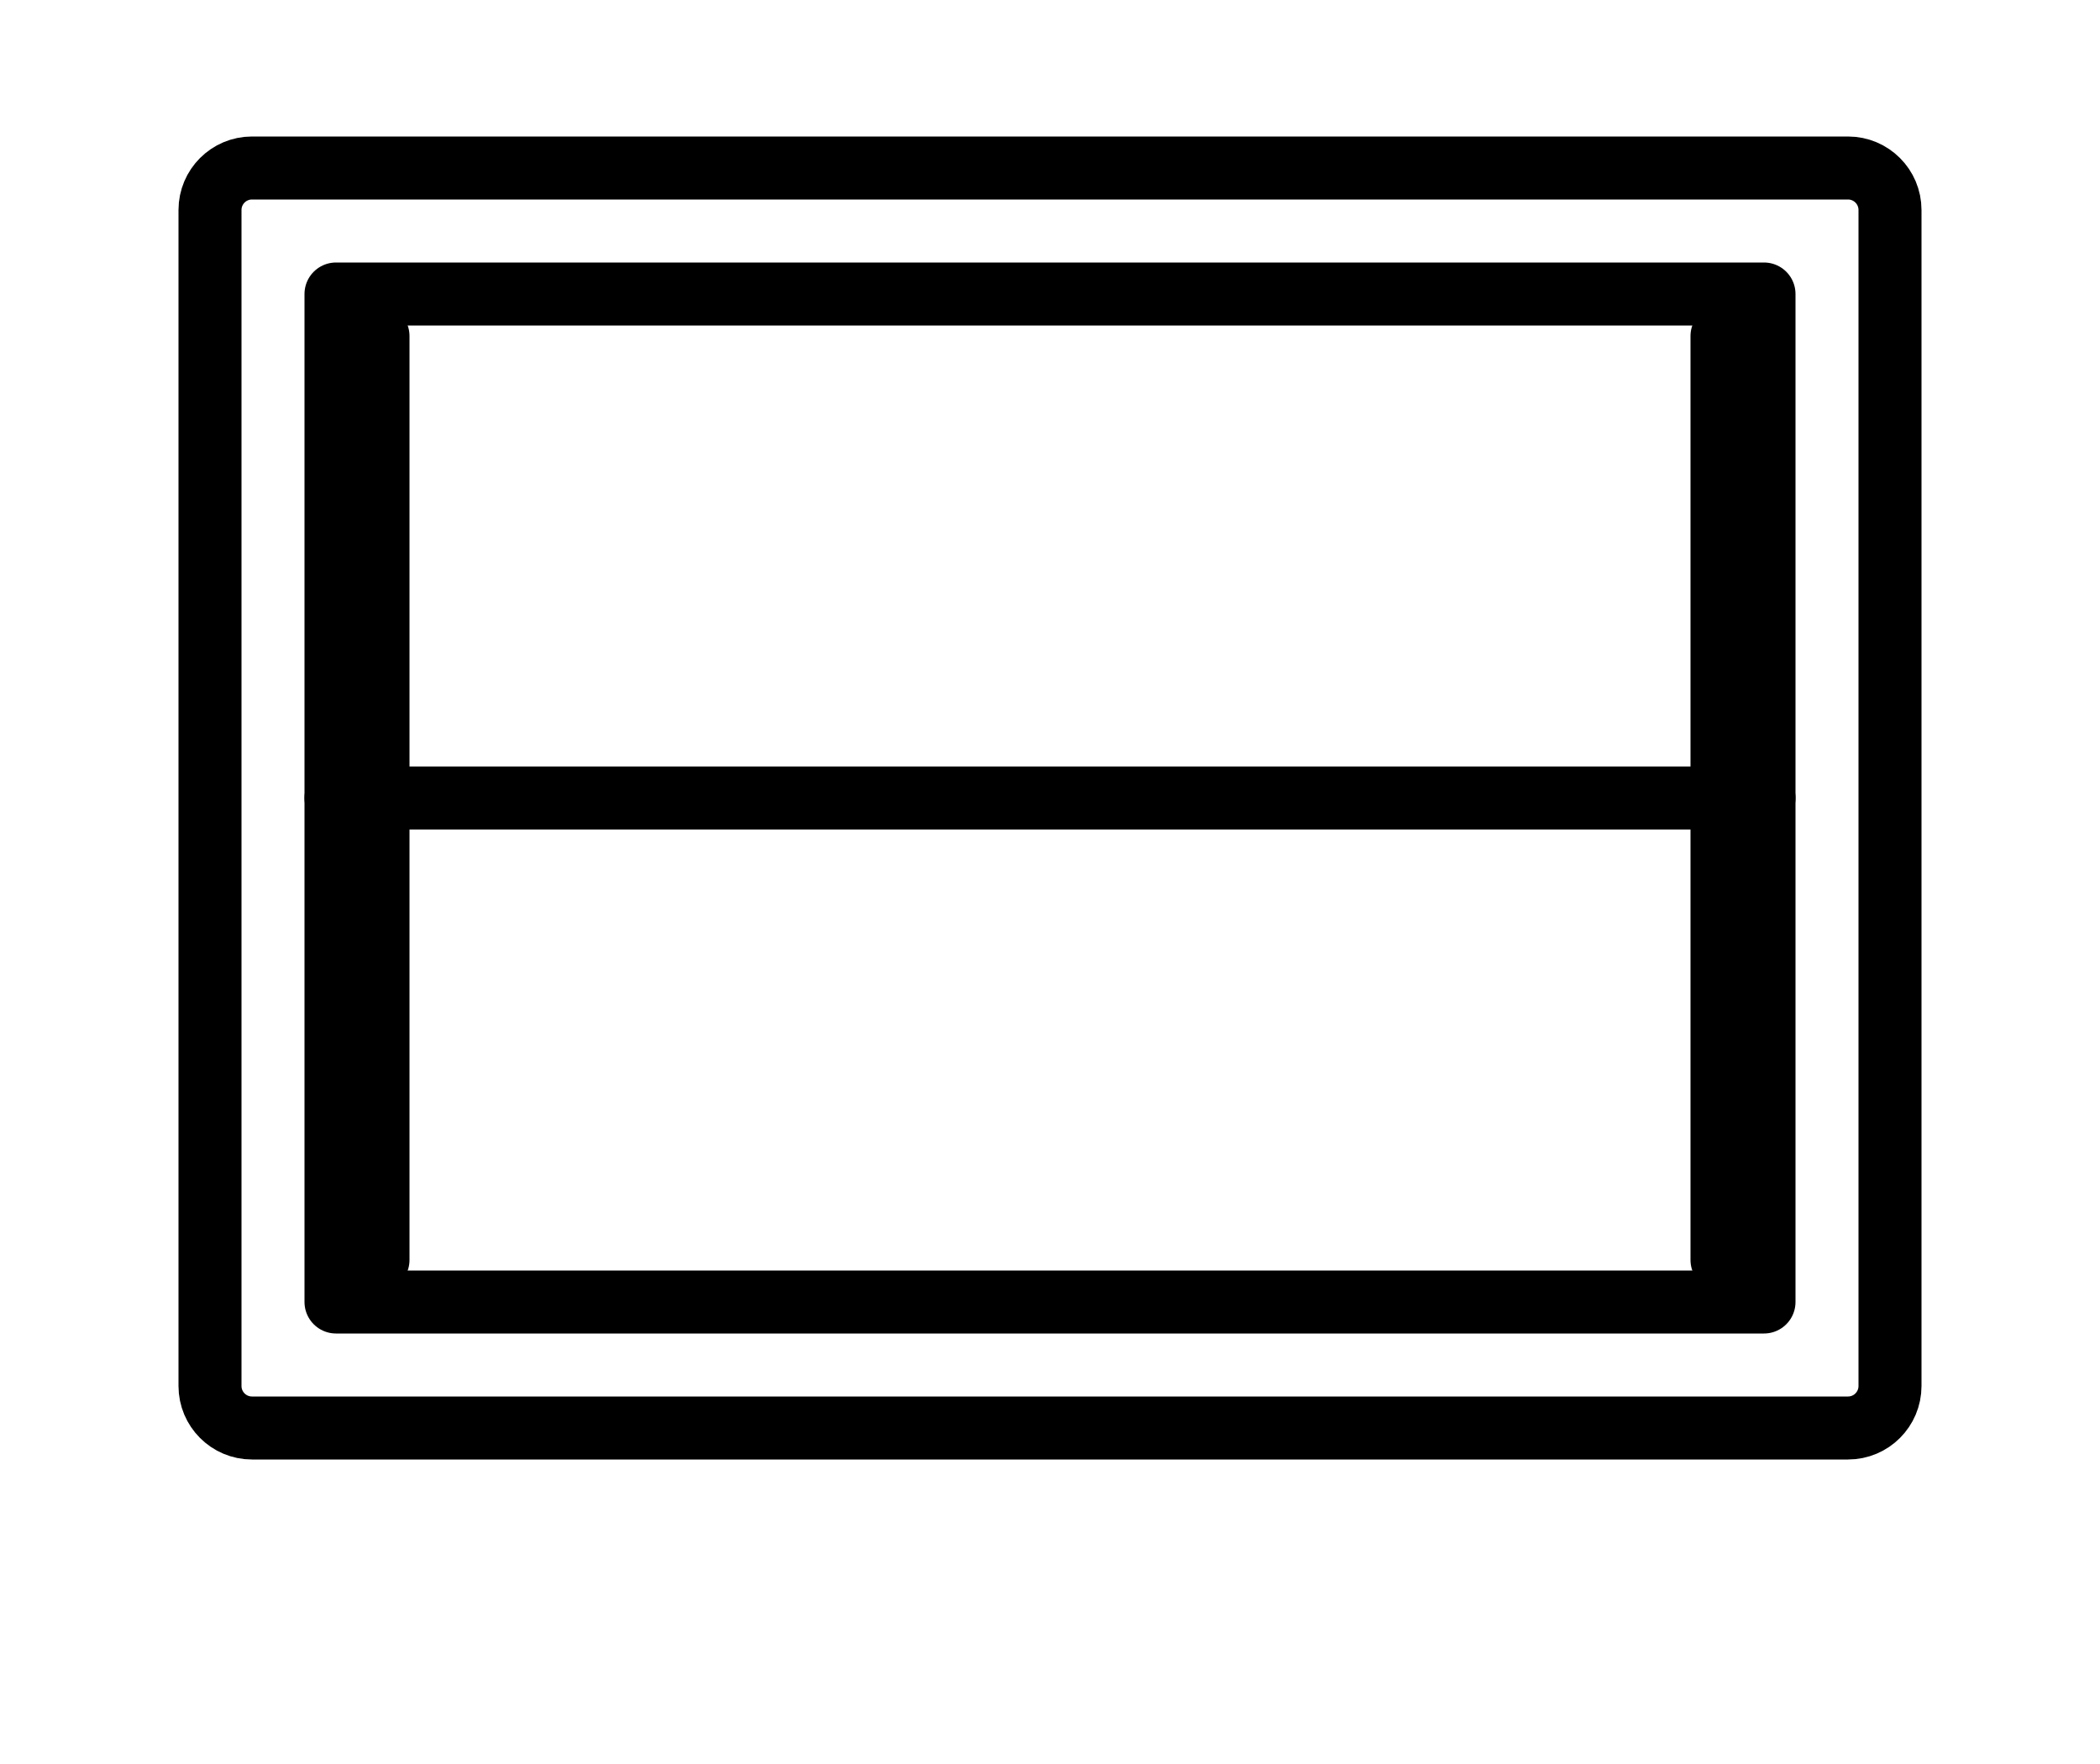
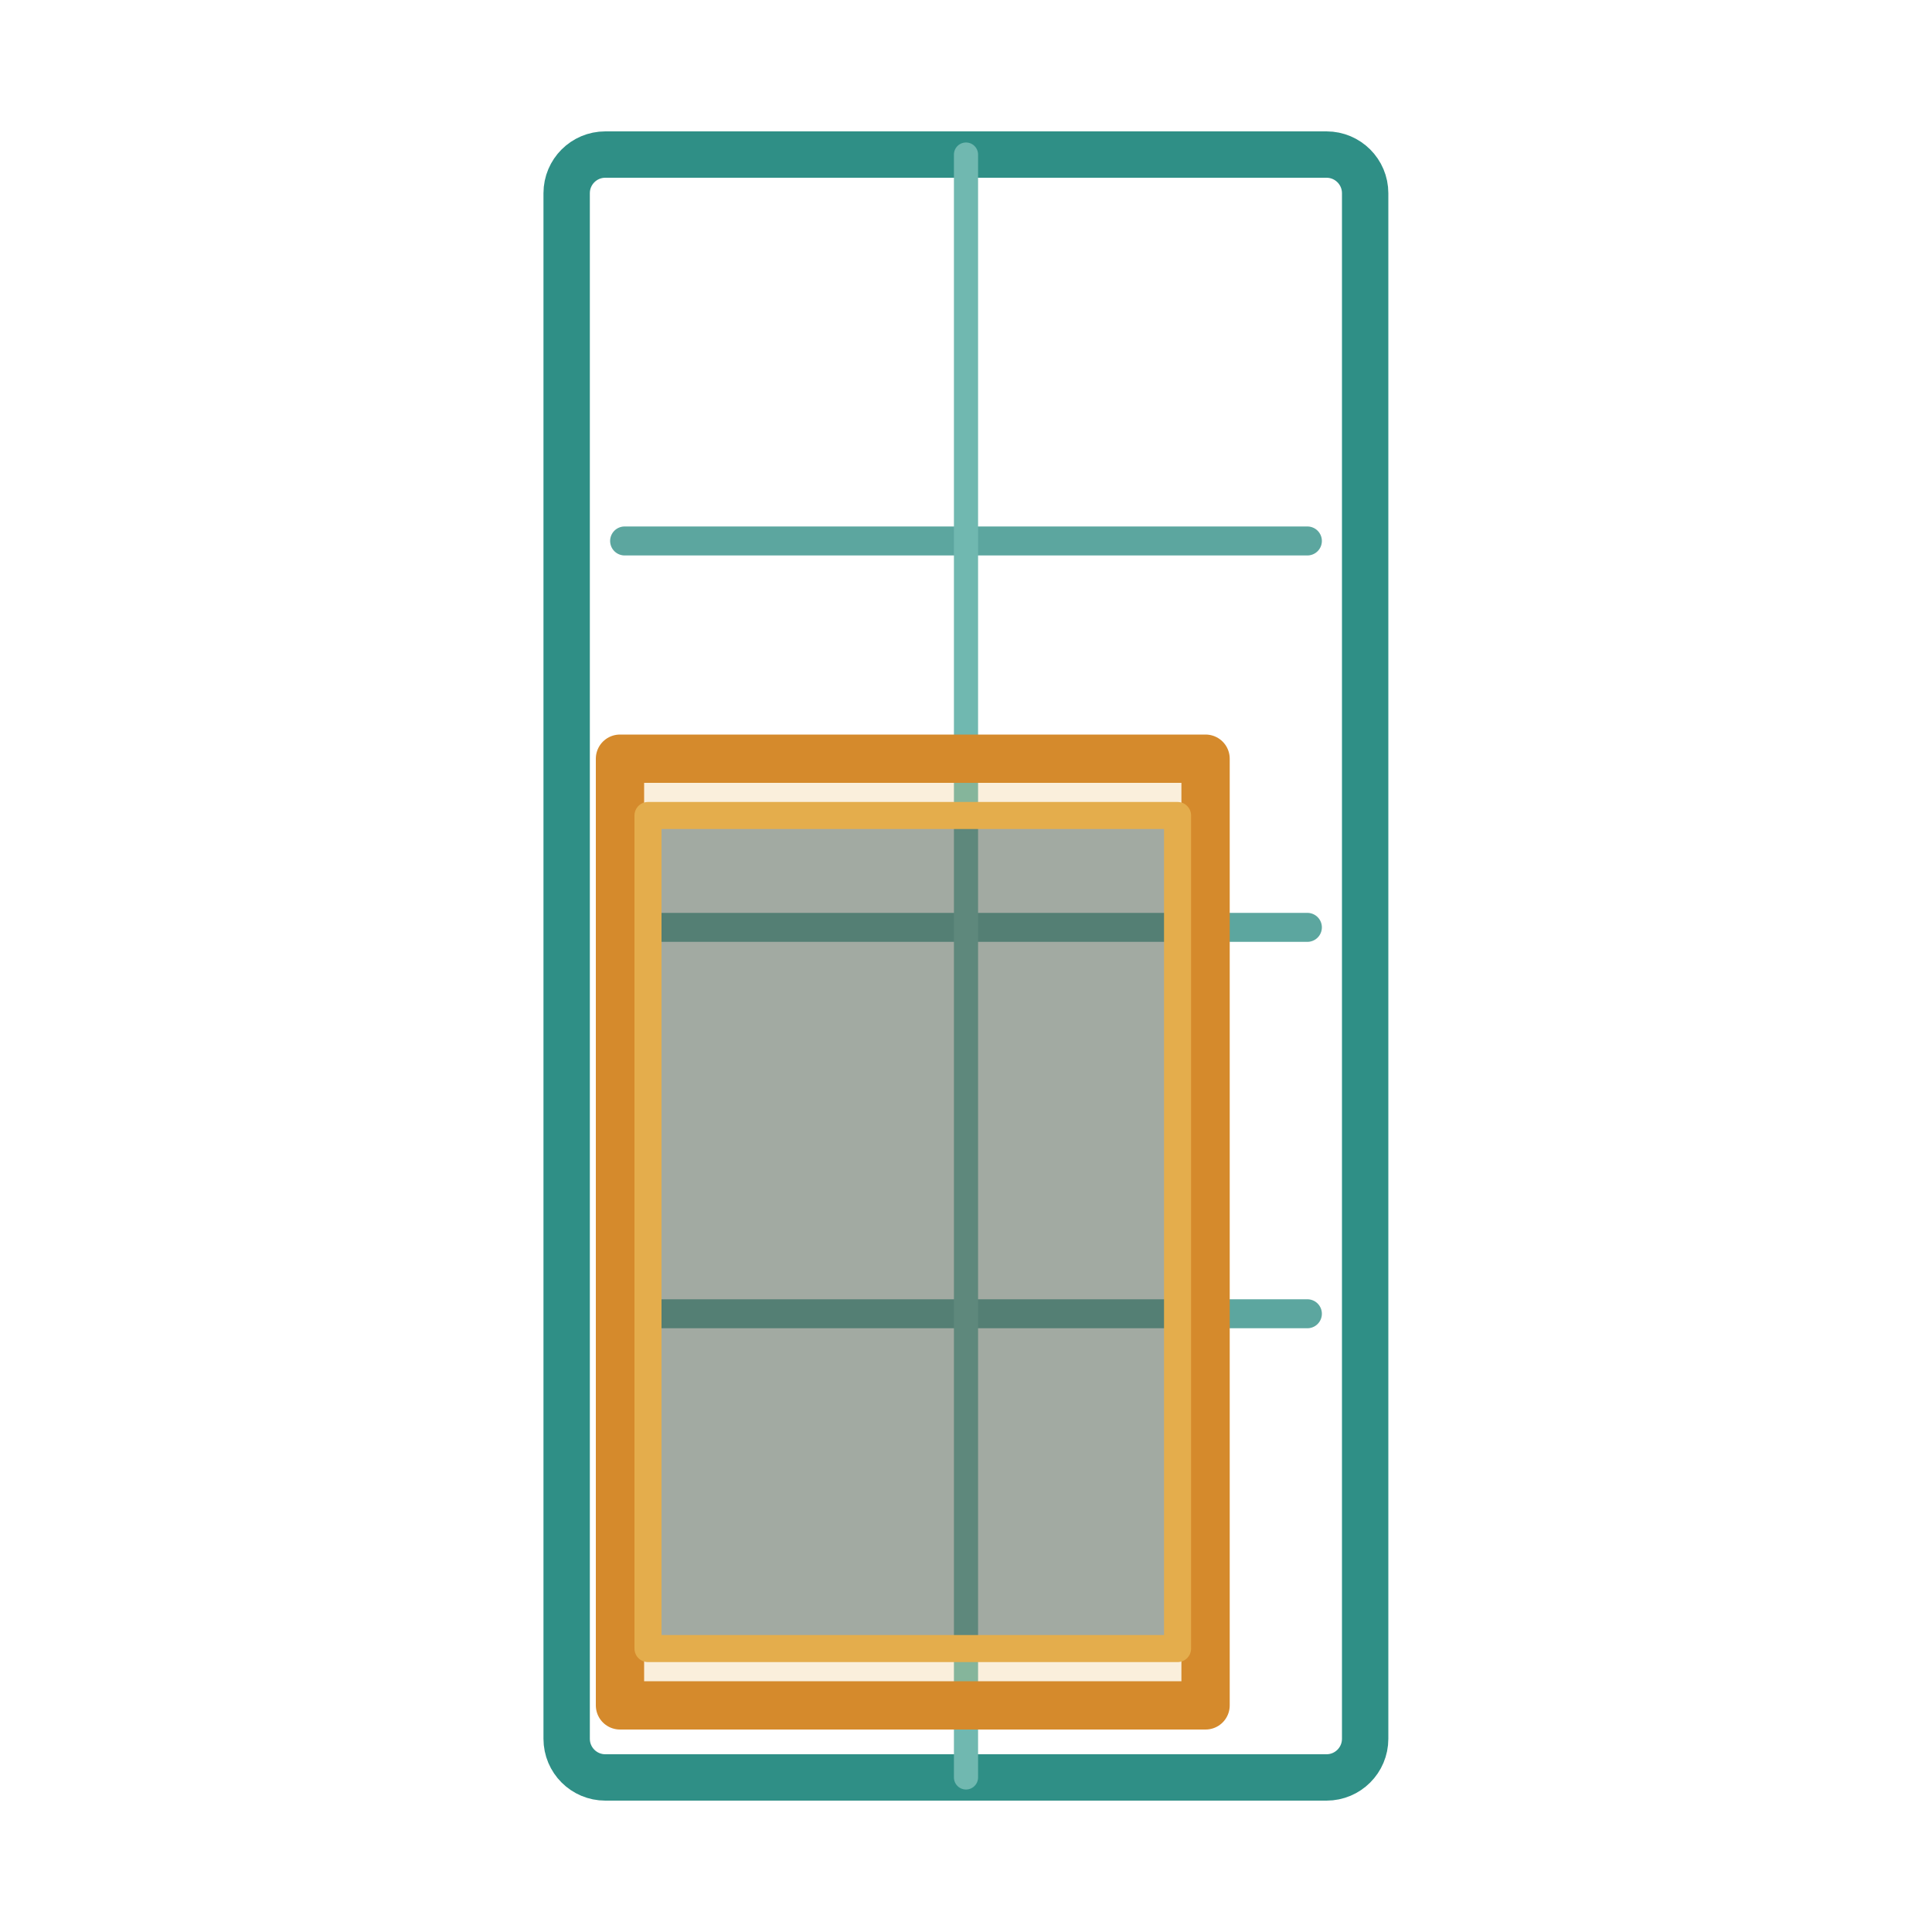
- <svg xmlns="http://www.w3.org/2000/svg" viewBox="0 0 100 84" fill="none" stroke="currentColor" stroke-width="3" stroke-linecap="round" stroke-linejoin="round">
-   <rect x="10" y="8" width="80" height="60" rx="2" />
-   <rect x="16" y="14" width="68" height="48" />
-   <line x1="18" y1="16" x2="18" y2="60" />
-   <line x1="82" y1="16" x2="82" y2="60" />
-   <line x1="16" y1="38" x2="84" y2="38" />
+ <svg xmlns="http://www.w3.org/2000/svg" viewBox="0 0 100 100" fill="none" stroke-linecap="round" stroke-linejoin="round" color="#16867b">
+   <style>.security-frame{fill:none;stroke:#2f8f86;stroke-width:2.4}.security-rail{fill:none;stroke:#5ca69f;stroke-width:1.5}.security-rod{fill:none;stroke:#70b8b0;stroke-width:1.25}.multi-face-fill{fill:rgba(88,168,160,.14);stroke:none}.multi-face-fill:nth-of-type(even){fill:rgba(88,168,160,.22)}.multi-face-frame{fill:none;stroke:#2f8f86;stroke-width:2.4}.multi-face-corner{stroke:#177b71;stroke-width:3.6}.multi-face-rail{fill:none;stroke:#5ca69f;stroke-width:1.5}.multi-face-rod{fill:none;stroke:#70b8b0;stroke-width:1.25}.multi-face-door-frame{fill:rgba(227,168,63,.18);stroke:#d58a2c;stroke-width:2.5}.multi-face-door-leaf{fill:rgba(42,74,82,.42);stroke:#e4ad4c;stroke-width:1.4}</style>
+   <rect class="security-frame" x="29.33" y="8" width="41.33" height="84" rx="2" />
+   <line class="security-rail" x1="32.33" y1="28" x2="67.67" y2="28" />
+   <line class="security-rail" x1="32.33" y1="48" x2="67.67" y2="48" />
+   <line class="security-rail" x1="32.33" y1="68" x2="67.67" y2="68" />
+   <line class="security-rod" x1="50" y1="8" x2="50" y2="92" />
+   <polygon class="multi-face-door-frame" points="32.09,88.27 62.4,88.27 62.4,39.27 32.09,39.27" />
+   <polygon class="multi-face-door-leaf" points="33.54,85.33 60.95,85.33 60.95,42.21 33.54,42.21" />
</svg>
